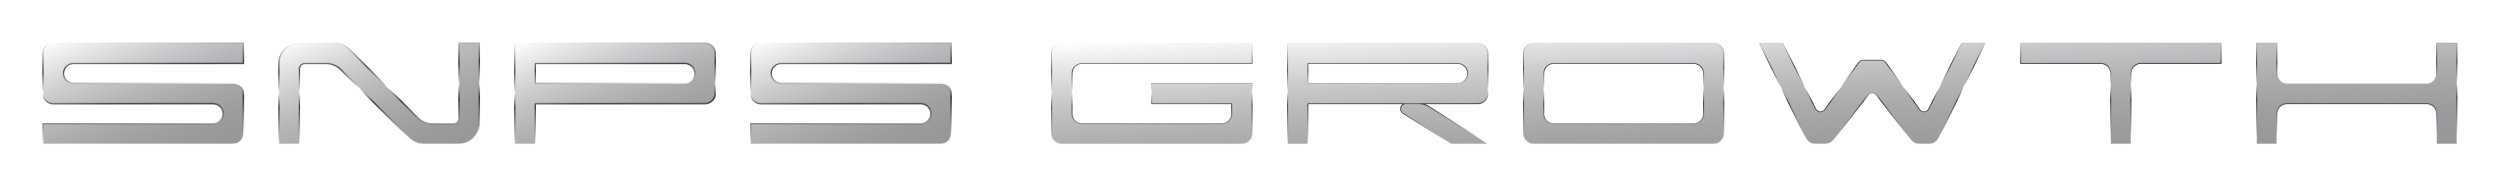
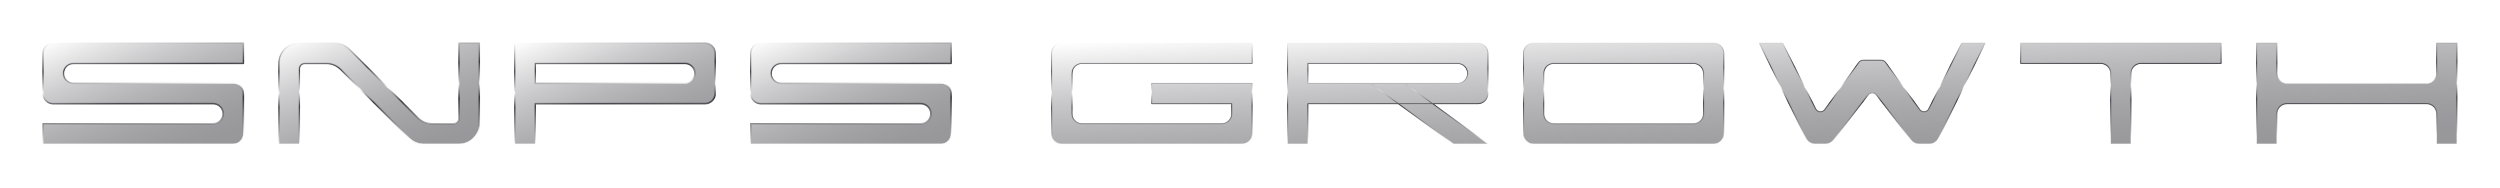
<svg xmlns="http://www.w3.org/2000/svg" width="1737.070" height="130" viewBox="0 0 1737.070 130">
  <defs>
    <linearGradient id="si-silver" x1="0" y1="0" x2=".18" y2="1">
      <stop stop-color="#fafafa" />
      <stop offset=".18" stop-color="#77777c" />
      <stop offset=".41" stop-color="#f8f8fa" />
      <stop offset=".49" stop-color="#68686e" />
      <stop offset=".7" stop-color="#dfdfe2" />
      <stop offset="1" stop-color="#b2b2b8" />
    </linearGradient>
    <linearGradient id="si-glass" x1="0" y1="0" x2=".24" y2="1">
      <stop stop-color="#ffffff" stop-opacity=".92" />
      <stop offset=".16" stop-color="#33333a" stop-opacity=".26" />
      <stop offset=".4" stop-color="#ffffff" stop-opacity=".12" />
      <stop offset=".49" stop-color="#ffffff" stop-opacity=".82" />
      <stop offset=".56" stop-color="#33333a" stop-opacity=".1" />
      <stop offset=".82" stop-color="#ffffff" stop-opacity=".15" />
      <stop offset="1" stop-color="#ffffff" stop-opacity=".8" />
    </linearGradient>
    <linearGradient id="si-frost" x2=".8" y2="1">
      <stop stop-color="#ffffff" stop-opacity=".85" />
      <stop offset="1" stop-color="#33333a" stop-opacity=".5" />
    </linearGradient>
    <linearGradient id="si-edge" x2=".1" y2="1">
      <stop stop-color="#ffffff" />
      <stop offset=".28" stop-color="#33333a" />
      <stop offset=".49" stop-color="#ffffff" />
      <stop offset=".63" stop-color="#33333a" />
      <stop offset="1" stop-color="#ffffff" />
    </linearGradient>
  </defs>
  <g transform="translate(0 1.2)" fill="#f5f5f5" opacity=".22">
    <g transform="translate(30 30)">
      <g transform="scale(1.492537) translate(-33.28 -33.28)">
        <path d="M117.08,42.66h9.38v-9.38H37.97c-2.59,0-4.69,2.1-4.69,4.69v18.76c0,2.59,2.1,4.69,4.69,4.69h4.69s69.73,0,69.73,0c2.59,0,4.69,2.1,4.69,4.69h0c0,2.59-2.1,4.69-4.69,4.69H42.66s-9.38,0-9.38,0v9.38h88.49c2.59,0,4.69-2.1,4.69-4.69v-18.76c0-2.59-2.1-4.69-4.69-4.69h-4.69s-69.73,0-69.73,0c-2.59,0-4.69-2.1-4.69-4.69h0c0-2.59,2.1-4.69,4.69-4.69h69.73Z" />
        <path d="M226.9,33.28v34.98c0,1.4-1.14,2.54-2.54,2.54h-10.08c-2.49,0-4.87-.99-6.63-2.75l-6.63-6.63-6.64-6.63-12.13-12.13h0l-6.63-6.63c-1.76-1.76-4.14-2.75-6.63-2.75h-9.37s-7.13,0-7.13,0h0c-5.18,0-9.38,4.2-9.38,9.38h0s0,0,0,0v37.52h9.38v-34.98c0-1.4,1.14-2.54,2.54-2.54h10.09c2.49,0,4.87.99,6.63,2.75l16.01,16.01,6.63,6.64,2.74,2.74,6.63,6.63c1.76,1.76,4.14,2.75,6.63,2.75h9.39s7.12,0,7.12,0h0c5.18,0,9.38-4.2,9.38-9.38h0v-37.52h-9.38Z" />
        <path d="M252.92,33.28v46.9h9.38v-18.76h79.11c2.59,0,4.69-2.1,4.69-4.69v-18.76c0-2.59-2.1-4.69-4.69-4.69h-88.49ZM332.03,52.04h-69.73v-9.38h69.73c2.59,0,4.69,2.1,4.69,4.69h0c0,2.59-2.1,4.69-4.69,4.69Z" />
        <path d="M372.12,47.35h0c0,2.59,2.1,4.69,4.69,4.69h74.42c2.59,0,4.69,2.1,4.69,4.69v18.76c0,2.59-2.1,4.69-4.69,4.69h-88.49v-9.38h79.11c2.59,0,4.69-2.1,4.69-4.69h0c0-2.59-2.1-4.69-4.69-4.69h-74.42c-2.59,0-4.69-2.1-4.69-4.69v-18.76c0-2.59,2.1-4.69,4.69-4.69h88.49v9.38h-79.11c-2.59,0-4.69,2.1-4.69,4.69Z" />
      </g>
-       <path d="M139.1 0.0H7.0C3.1 0.0 0.0 3.1 0.0 7.0V63.0C0.0 66.9 3.1 70.0 7.0 70.0H132.1C135.9 70.0 139.1 66.9 139.1 63.0V28.0H69.5V42.0H125.1V49.0C125.1 52.9 121.9 56.0 118.1 56.0H21.0C17.1 56.0 14.0 52.9 14.0 49.0V21.0C14.0 17.1 17.1 14.0 21.0 14.0H139.1V0.0ZM163.9 0.0V70.0H177.9V42.0H296.0C299.8 42.0 303.0 38.9 303.0 35.0V7.0C303.0 3.1 299.8 0.0 296.0 0.0H163.9ZM282.0 28.0H177.9V14.0H282.0C285.8 14.0 289.0 17.1 289.0 21.0C289.0 24.9 285.8 28.0 282.0 28.0ZM244.2 48.8 277.6 70.0H303.0L262.2 44.2C260.0 42.8 257.4 42.0 254.7 42.0H246.1C242.4 42.0 241.0 46.8 244.2 48.8ZM327.8 7.0C327.8 3.1 330.9 0.0 334.8 0.0H459.9C463.7 0.0 466.9 3.1 466.9 7.0V63.0C466.9 66.9 463.7 70.0 459.9 70.0H334.8C330.9 70.0 327.8 66.9 327.8 63.0V7.0ZM341.8 21.0V49.0C341.8 52.9 344.9 56.0 348.8 56.0H445.9C449.7 56.0 452.9 52.9 452.9 49.0V21.0C452.9 17.1 449.7 14.0 445.9 14.0H348.8C344.9 14.0 341.8 17.1 341.8 21.0ZM491.7 0.0H507.8L530.7 45.6C532.0 48.2 535.5 48.4 537.2 46.1L560.7 13.5C561.4 12.5 562.6 11.9 563.8 11.9H576.3C577.5 11.9 578.7 12.5 579.4 13.5L603.0 46.1C604.6 48.4 608.2 48.2 609.4 45.6L632.3 0.0H648.4L616.0 66.1C614.8 68.5 612.4 70.0 609.7 70.0H602.6C600.4 70.0 598.4 69.0 597.1 67.3L573.1 36.0C571.5 34.0 568.6 34.0 567.1 36.0L543.1 67.3C541.7 69.0 539.7 70.0 537.5 70.0H530.4C527.7 70.0 525.3 68.5 524.1 66.1L491.7 0.0ZM673.3 0.0H812.4V14.0H756.8C753 14.0 749.8 17.1 749.8 21.0V70.0H735.8V21.0C735.8 17.1 732.7 14.0 728.8 14.0H673.3V0.0ZM837.2 0.0H851.2V21.0C851.2 24.9 854.3 28.0 858.2 28.0H955.3C959.1 28.0 962.3 24.9 962.3 21.0V0.0H976.3V70.0H962.3V49.0C962.3 45.1 959.1 42.0 955.3 42.0H858.2C854.3 42.0 851.2 45.1 851.2 49.0V70.0H837.2V0.0Z" transform="translate(700.806 0)" />
+       <path d="M139.1 0.0H7.0C3.1 0.0 0.0 3.1 0.0 7.0V63.0C0.0 66.9 3.1 70.0 7.0 70.0H132.1C135.9 70.0 139.1 66.9 139.1 63.0V28.0H69.5V42.0H125.1V49.0C125.1 52.9 121.9 56.0 118.1 56.0H21.0C17.1 56.0 14.0 52.9 14.0 49.0V21.0C14.0 17.1 17.1 14.0 21.0 14.0H139.1V0.0ZM163.9 0.0V70.0H177.9V42.0H296.0C299.8 42.0 303.0 38.9 303.0 35.0V7.0C303.0 3.1 299.8 0.0 296.0 0.0H163.9ZM282.0 28.0H177.9V14.0H282.0C285.8 14.0 289.0 17.1 289.0 21.0C289.0 24.9 285.8 28.0 282.0 28.0ZM221.6 28.0 279.2 70.0H303.0L245.3 28.0H221.6ZM327.8 7.0C327.8 3.1 330.9 0.0 334.8 0.0H459.9C463.7 0.0 466.9 3.1 466.9 7.0V63.0C466.9 66.9 463.7 70.0 459.9 70.0H334.8C330.9 70.0 327.8 66.9 327.8 63.0V7.0ZM341.8 21.0V49.0C341.8 52.9 344.9 56.0 348.8 56.0H445.9C449.7 56.0 452.9 52.9 452.9 49.0V21.0C452.9 17.1 449.7 14.0 445.9 14.0H348.8C344.9 14.0 341.8 17.1 341.8 21.0ZM491.7 0.0H507.8L530.7 45.6C532.0 48.2 535.5 48.4 537.2 46.1L560.7 13.5C561.4 12.5 562.6 11.9 563.8 11.9H576.3C577.5 11.9 578.7 12.5 579.4 13.5L603.0 46.1C604.6 48.4 608.2 48.2 609.4 45.6L632.3 0.0H648.4L616.0 66.1C614.8 68.5 612.4 70.0 609.7 70.0H602.6C600.4 70.0 598.4 69.0 597.1 67.3L573.1 36.0C571.5 34.0 568.6 34.0 567.1 36.0L543.1 67.3C541.7 69.0 539.7 70.0 537.5 70.0H530.4C527.7 70.0 525.3 68.5 524.1 66.1L491.7 0.0ZM673.3 0.0H812.4V14.0H756.8C753 14.0 749.8 17.1 749.8 21.0V70.0H735.8V21.0C735.8 17.1 732.7 14.0 728.8 14.0H673.3V0.0ZM837.2 0.0H851.2V21.0C851.2 24.9 854.3 28.0 858.2 28.0H955.3C959.1 28.0 962.3 24.9 962.3 21.0V0.0H976.3V70.0H962.3V49.0C962.3 45.1 959.1 42.0 955.3 42.0H858.2C854.3 42.0 851.2 45.1 851.2 49.0V70.0H837.2V0.0Z" transform="translate(700.806 0)" />
    </g>
  </g>
  <g fill="url(#si-frost)" stroke="url(#si-edge)" stroke-width=".75" stroke-linejoin="round" paint-order="stroke fill">
    <g transform="translate(30 30)">
      <g transform="scale(1.492537) translate(-33.28 -33.28)">
        <path d="M117.08,42.66h9.38v-9.38H37.97c-2.59,0-4.69,2.1-4.69,4.69v18.76c0,2.59,2.1,4.69,4.69,4.69h4.69s69.73,0,69.73,0c2.59,0,4.69,2.1,4.69,4.69h0c0,2.59-2.1,4.69-4.69,4.69H42.66s-9.38,0-9.38,0v9.38h88.49c2.59,0,4.69-2.1,4.69-4.69v-18.76c0-2.59-2.1-4.69-4.69-4.69h-4.69s-69.73,0-69.73,0c-2.59,0-4.69-2.1-4.69-4.69h0c0-2.59,2.1-4.69,4.69-4.69h69.73Z" />
        <path d="M226.9,33.28v34.98c0,1.4-1.14,2.54-2.54,2.54h-10.08c-2.49,0-4.87-.99-6.63-2.75l-6.63-6.63-6.64-6.63-12.13-12.13h0l-6.63-6.63c-1.76-1.76-4.14-2.75-6.63-2.75h-9.37s-7.13,0-7.13,0h0c-5.18,0-9.38,4.2-9.38,9.38h0s0,0,0,0v37.52h9.38v-34.98c0-1.4,1.14-2.54,2.54-2.54h10.09c2.49,0,4.87.99,6.63,2.75l16.01,16.01,6.63,6.64,2.74,2.74,6.63,6.63c1.76,1.76,4.14,2.75,6.63,2.75h9.39s7.12,0,7.12,0h0c5.18,0,9.38-4.2,9.38-9.38h0v-37.52h-9.38Z" />
        <path d="M252.92,33.28v46.9h9.38v-18.76h79.11c2.59,0,4.69-2.1,4.69-4.69v-18.76c0-2.59-2.1-4.69-4.69-4.69h-88.49ZM332.03,52.04h-69.73v-9.38h69.73c2.59,0,4.69,2.1,4.69,4.69h0c0,2.59-2.1,4.69-4.69,4.69Z" />
        <path d="M372.12,47.35h0c0,2.59,2.1,4.69,4.69,4.69h74.42c2.59,0,4.69,2.1,4.69,4.69v18.76c0,2.59-2.1,4.69-4.69,4.69h-88.49v-9.38h79.11c2.59,0,4.69-2.1,4.69-4.69h0c0-2.59-2.1-4.69-4.69-4.69h-74.42c-2.59,0-4.69-2.1-4.69-4.69v-18.76c0-2.59,2.1-4.69,4.69-4.69h88.49v9.38h-79.11c-2.59,0-4.69,2.1-4.69,4.69Z" />
      </g>
-       <path d="M139.1 0.0H7.0C3.1 0.0 0.0 3.1 0.0 7.0V63.0C0.0 66.9 3.1 70.0 7.0 70.0H132.1C135.9 70.0 139.1 66.9 139.1 63.0V28.0H69.5V42.0H125.1V49.0C125.1 52.9 121.9 56.0 118.1 56.0H21.0C17.1 56.0 14.0 52.9 14.0 49.0V21.0C14.0 17.1 17.1 14.0 21.0 14.0H139.1V0.0ZM163.9 0.0V70.0H177.9V42.0H296.0C299.8 42.0 303.0 38.9 303.0 35.0V7.0C303.0 3.1 299.8 0.0 296.0 0.0H163.9ZM282.0 28.0H177.9V14.0H282.0C285.8 14.0 289.0 17.1 289.0 21.0C289.0 24.9 285.8 28.0 282.0 28.0ZM244.2 48.8 277.6 70.0H303.0L262.2 44.2C260.0 42.8 257.4 42.0 254.7 42.0H246.1C242.4 42.0 241.0 46.8 244.2 48.8ZM327.8 7.0C327.8 3.1 330.9 0.0 334.8 0.0H459.9C463.7 0.0 466.9 3.1 466.9 7.0V63.0C466.9 66.9 463.7 70.0 459.9 70.0H334.8C330.9 70.0 327.8 66.9 327.8 63.0V7.0ZM341.8 21.0V49.0C341.8 52.9 344.9 56.0 348.8 56.0H445.9C449.7 56.0 452.9 52.9 452.9 49.0V21.0C452.9 17.1 449.7 14.0 445.9 14.0H348.8C344.9 14.0 341.8 17.1 341.8 21.0ZM491.7 0.0H507.8L530.7 45.6C532.0 48.2 535.5 48.4 537.2 46.1L560.7 13.5C561.4 12.5 562.6 11.9 563.8 11.9H576.3C577.5 11.9 578.7 12.5 579.4 13.5L603.0 46.1C604.6 48.4 608.2 48.2 609.4 45.6L632.3 0.0H648.4L616.0 66.1C614.8 68.5 612.4 70.0 609.7 70.0H602.6C600.4 70.0 598.4 69.0 597.1 67.3L573.1 36.0C571.5 34.0 568.6 34.0 567.1 36.0L543.1 67.3C541.7 69.0 539.7 70.0 537.5 70.0H530.4C527.7 70.0 525.3 68.5 524.1 66.1L491.7 0.0ZM673.3 0.0H812.4V14.0H756.8C753 14.0 749.8 17.1 749.8 21.0V70.0H735.8V21.0C735.8 17.1 732.7 14.0 728.8 14.0H673.3V0.0ZM837.2 0.0H851.2V21.0C851.2 24.9 854.3 28.0 858.2 28.0H955.3C959.1 28.0 962.3 24.9 962.3 21.0V0.0H976.3V70.0H962.3V49.0C962.3 45.1 959.1 42.0 955.3 42.0H858.2C854.3 42.0 851.2 45.1 851.2 49.0V70.0H837.2V0.0Z" transform="translate(700.806 0)" />
+       <path d="M139.1 0.0H7.0C3.1 0.0 0.0 3.1 0.0 7.0V63.0C0.0 66.9 3.1 70.0 7.0 70.0H132.1C135.9 70.0 139.1 66.9 139.1 63.0V28.0H69.5V42.0H125.1V49.0C125.1 52.9 121.9 56.0 118.1 56.0H21.0C17.1 56.0 14.0 52.9 14.0 49.0V21.0C14.0 17.1 17.1 14.0 21.0 14.0H139.1V0.0ZM163.9 0.0V70.0H177.9V42.0H296.0C299.8 42.0 303.0 38.9 303.0 35.0V7.0C303.0 3.1 299.8 0.0 296.0 0.0H163.9ZM282.0 28.0H177.9V14.0H282.0C285.8 14.0 289.0 17.1 289.0 21.0C289.0 24.9 285.8 28.0 282.0 28.0ZM221.6 28.0 279.2 70.0H303.0L245.3 28.0H221.6ZM327.8 7.0C327.8 3.1 330.9 0.0 334.8 0.0H459.9C463.7 0.0 466.9 3.1 466.9 7.0V63.0C466.9 66.9 463.7 70.0 459.9 70.0H334.8C330.9 70.0 327.8 66.9 327.8 63.0V7.0ZM341.8 21.0V49.0C341.8 52.9 344.9 56.0 348.8 56.0H445.9C449.7 56.0 452.9 52.9 452.9 49.0V21.0C452.9 17.1 449.7 14.0 445.9 14.0H348.8C344.9 14.0 341.8 17.1 341.8 21.0ZM491.7 0.0H507.8L530.7 45.6C532.0 48.2 535.5 48.4 537.2 46.1L560.7 13.5C561.4 12.5 562.6 11.9 563.8 11.9H576.3C577.5 11.9 578.7 12.5 579.4 13.5L603.0 46.1C604.6 48.4 608.2 48.2 609.4 45.6L632.3 0.0H648.4L616.0 66.1C614.8 68.5 612.4 70.0 609.7 70.0H602.6C600.4 70.0 598.4 69.0 597.1 67.3L573.1 36.0C571.5 34.0 568.6 34.0 567.1 36.0L543.1 67.3C541.7 69.0 539.7 70.0 537.5 70.0H530.4C527.7 70.0 525.3 68.5 524.1 66.1L491.7 0.0ZM673.3 0.0H812.4V14.0H756.8C753 14.0 749.8 17.1 749.8 21.0V70.0H735.8V21.0C735.8 17.1 732.7 14.0 728.8 14.0H673.3V0.0ZM837.2 0.0H851.2V21.0C851.2 24.9 854.3 28.0 858.2 28.0H955.3C959.1 28.0 962.3 24.9 962.3 21.0V0.0H976.3V70.0H962.3V49.0C962.3 45.1 959.1 42.0 955.3 42.0H858.2C854.3 42.0 851.2 45.1 851.2 49.0V70.0H837.2V0.0Z" transform="translate(700.806 0)" />
    </g>
  </g>
  <g fill="none" stroke="url(#si-edge)" stroke-width=".22" opacity=".9">
    <g transform="translate(30 30)">
      <g transform="scale(1.492537) translate(-33.28 -33.28)">
        <path d="M117.08,42.66h9.38v-9.38H37.97c-2.59,0-4.69,2.1-4.69,4.69v18.76c0,2.59,2.1,4.69,4.69,4.69h4.69s69.73,0,69.73,0c2.59,0,4.69,2.1,4.69,4.69h0c0,2.59-2.1,4.69-4.69,4.69H42.66s-9.38,0-9.38,0v9.38h88.49c2.59,0,4.69-2.1,4.69-4.69v-18.76c0-2.59-2.1-4.69-4.69-4.69h-4.69s-69.73,0-69.73,0c-2.59,0-4.69-2.1-4.69-4.69h0c0-2.59,2.1-4.69,4.69-4.69h69.73Z" />
        <path d="M226.9,33.28v34.98c0,1.4-1.14,2.54-2.54,2.54h-10.08c-2.49,0-4.87-.99-6.63-2.75l-6.63-6.63-6.64-6.63-12.13-12.13h0l-6.63-6.63c-1.76-1.76-4.14-2.75-6.63-2.75h-9.37s-7.13,0-7.13,0h0c-5.18,0-9.38,4.2-9.38,9.38h0s0,0,0,0v37.52h9.38v-34.98c0-1.4,1.14-2.54,2.54-2.54h10.09c2.49,0,4.87.99,6.63,2.75l16.01,16.01,6.63,6.64,2.74,2.74,6.63,6.63c1.76,1.76,4.14,2.75,6.63,2.75h9.39s7.12,0,7.12,0h0c5.18,0,9.38-4.2,9.38-9.38h0v-37.52h-9.38Z" />
        <path d="M252.92,33.28v46.9h9.38v-18.76h79.11c2.59,0,4.69-2.1,4.69-4.69v-18.76c0-2.59-2.1-4.69-4.69-4.69h-88.49ZM332.03,52.04h-69.73v-9.38h69.73c2.59,0,4.69,2.1,4.69,4.69h0c0,2.59-2.1,4.69-4.69,4.69Z" />
        <path d="M372.12,47.35h0c0,2.59,2.1,4.69,4.69,4.69h74.42c2.59,0,4.69,2.1,4.69,4.69v18.76c0,2.59-2.1,4.69-4.69,4.69h-88.49v-9.38h79.11c2.59,0,4.69-2.1,4.69-4.69h0c0-2.59-2.1-4.69-4.69-4.69h-74.42c-2.59,0-4.69-2.1-4.69-4.69v-18.76c0-2.59,2.1-4.69,4.69-4.69h88.49v9.38h-79.11c-2.59,0-4.69,2.1-4.69,4.69Z" />
      </g>
-       <path d="M139.1 0.0H7.0C3.1 0.0 0.0 3.1 0.0 7.0V63.0C0.0 66.9 3.1 70.0 7.0 70.0H132.1C135.9 70.0 139.1 66.9 139.1 63.0V28.0H69.5V42.0H125.1V49.0C125.1 52.9 121.9 56.0 118.1 56.0H21.0C17.1 56.0 14.0 52.9 14.0 49.0V21.0C14.0 17.1 17.1 14.0 21.0 14.0H139.1V0.0ZM163.9 0.0V70.0H177.9V42.0H296.0C299.8 42.0 303.0 38.9 303.0 35.0V7.0C303.0 3.1 299.8 0.0 296.0 0.0H163.9ZM282.0 28.0H177.9V14.0H282.0C285.8 14.0 289.0 17.1 289.0 21.0C289.0 24.9 285.8 28.0 282.0 28.0ZM244.2 48.8 277.6 70.0H303.0L262.2 44.2C260.0 42.8 257.4 42.0 254.7 42.0H246.1C242.4 42.0 241.0 46.8 244.2 48.8ZM327.8 7.0C327.8 3.1 330.9 0.0 334.8 0.0H459.9C463.7 0.0 466.9 3.1 466.9 7.0V63.0C466.9 66.9 463.7 70.0 459.9 70.0H334.8C330.9 70.0 327.8 66.9 327.8 63.0V7.0ZM341.8 21.0V49.0C341.8 52.9 344.9 56.0 348.8 56.0H445.9C449.7 56.0 452.9 52.9 452.9 49.0V21.0C452.9 17.1 449.7 14.0 445.9 14.0H348.8C344.9 14.0 341.8 17.1 341.8 21.0ZM491.7 0.0H507.8L530.7 45.6C532.0 48.2 535.5 48.4 537.2 46.1L560.7 13.5C561.4 12.5 562.6 11.9 563.8 11.9H576.3C577.5 11.9 578.7 12.5 579.4 13.5L603.0 46.1C604.6 48.4 608.2 48.2 609.4 45.6L632.3 0.0H648.4L616.0 66.1C614.8 68.5 612.4 70.0 609.7 70.0H602.6C600.4 70.0 598.4 69.0 597.1 67.3L573.1 36.0C571.5 34.0 568.6 34.0 567.1 36.0L543.1 67.3C541.7 69.0 539.7 70.0 537.5 70.0H530.4C527.7 70.0 525.3 68.5 524.1 66.1L491.7 0.0ZM673.3 0.0H812.4V14.0H756.8C753 14.0 749.8 17.1 749.8 21.0V70.0H735.8V21.0C735.8 17.1 732.7 14.0 728.8 14.0H673.3V0.0ZM837.2 0.0H851.2V21.0C851.2 24.9 854.3 28.0 858.2 28.0H955.3C959.1 28.0 962.3 24.9 962.3 21.0V0.0H976.3V70.0H962.3V49.0C962.3 45.1 959.1 42.0 955.3 42.0H858.2C854.3 42.0 851.2 45.1 851.2 49.0V70.0H837.2V0.0Z" transform="translate(700.806 0)" />
+       <path d="M139.1 0.0H7.0C3.1 0.0 0.0 3.1 0.0 7.0V63.0C0.0 66.9 3.1 70.0 7.0 70.0H132.1C135.9 70.0 139.1 66.9 139.1 63.0V28.0H69.5V42.0H125.1V49.0C125.1 52.9 121.9 56.0 118.1 56.0H21.0C17.1 56.0 14.0 52.9 14.0 49.0V21.0C14.0 17.1 17.1 14.0 21.0 14.0H139.1V0.0ZM163.9 0.0V70.0H177.9V42.0H296.0C299.8 42.0 303.0 38.9 303.0 35.0V7.0C303.0 3.1 299.8 0.0 296.0 0.0H163.9ZM282.0 28.0H177.9V14.0H282.0C285.8 14.0 289.0 17.1 289.0 21.0C289.0 24.9 285.8 28.0 282.0 28.0ZM221.6 28.0 279.2 70.0H303.0L245.3 28.0H221.6ZM327.8 7.0C327.8 3.1 330.9 0.0 334.8 0.0H459.9C463.7 0.0 466.9 3.1 466.9 7.0V63.0C466.9 66.9 463.7 70.0 459.9 70.0H334.8C330.9 70.0 327.8 66.9 327.8 63.0V7.0ZM341.8 21.0V49.0C341.8 52.9 344.9 56.0 348.8 56.0H445.9C449.7 56.0 452.9 52.9 452.9 49.0V21.0C452.9 17.1 449.7 14.0 445.9 14.0H348.8C344.9 14.0 341.8 17.1 341.8 21.0ZM491.7 0.0H507.8L530.7 45.6C532.0 48.2 535.5 48.4 537.2 46.1L560.7 13.5C561.4 12.5 562.6 11.9 563.8 11.9H576.3C577.5 11.9 578.7 12.5 579.4 13.5L603.0 46.1C604.6 48.4 608.2 48.2 609.4 45.6L632.3 0.0H648.4L616.0 66.1C614.8 68.5 612.4 70.0 609.7 70.0H602.6C600.4 70.0 598.4 69.0 597.1 67.3L573.1 36.0C571.5 34.0 568.6 34.0 567.1 36.0L543.1 67.3C541.7 69.0 539.7 70.0 537.5 70.0H530.4C527.7 70.0 525.3 68.5 524.1 66.1L491.7 0.0ZM673.3 0.0H812.4V14.0H756.8C753 14.0 749.8 17.1 749.8 21.0V70.0H735.8V21.0C735.8 17.1 732.7 14.0 728.8 14.0H673.3V0.0ZM837.2 0.0H851.2V21.0C851.2 24.9 854.3 28.0 858.2 28.0H955.3C959.1 28.0 962.3 24.9 962.3 21.0V0.0H976.3V70.0H962.3V49.0C962.3 45.1 959.1 42.0 955.3 42.0H858.2C854.3 42.0 851.2 45.1 851.2 49.0V70.0H837.2V0.0Z" transform="translate(700.806 0)" />
    </g>
  </g>
</svg>
